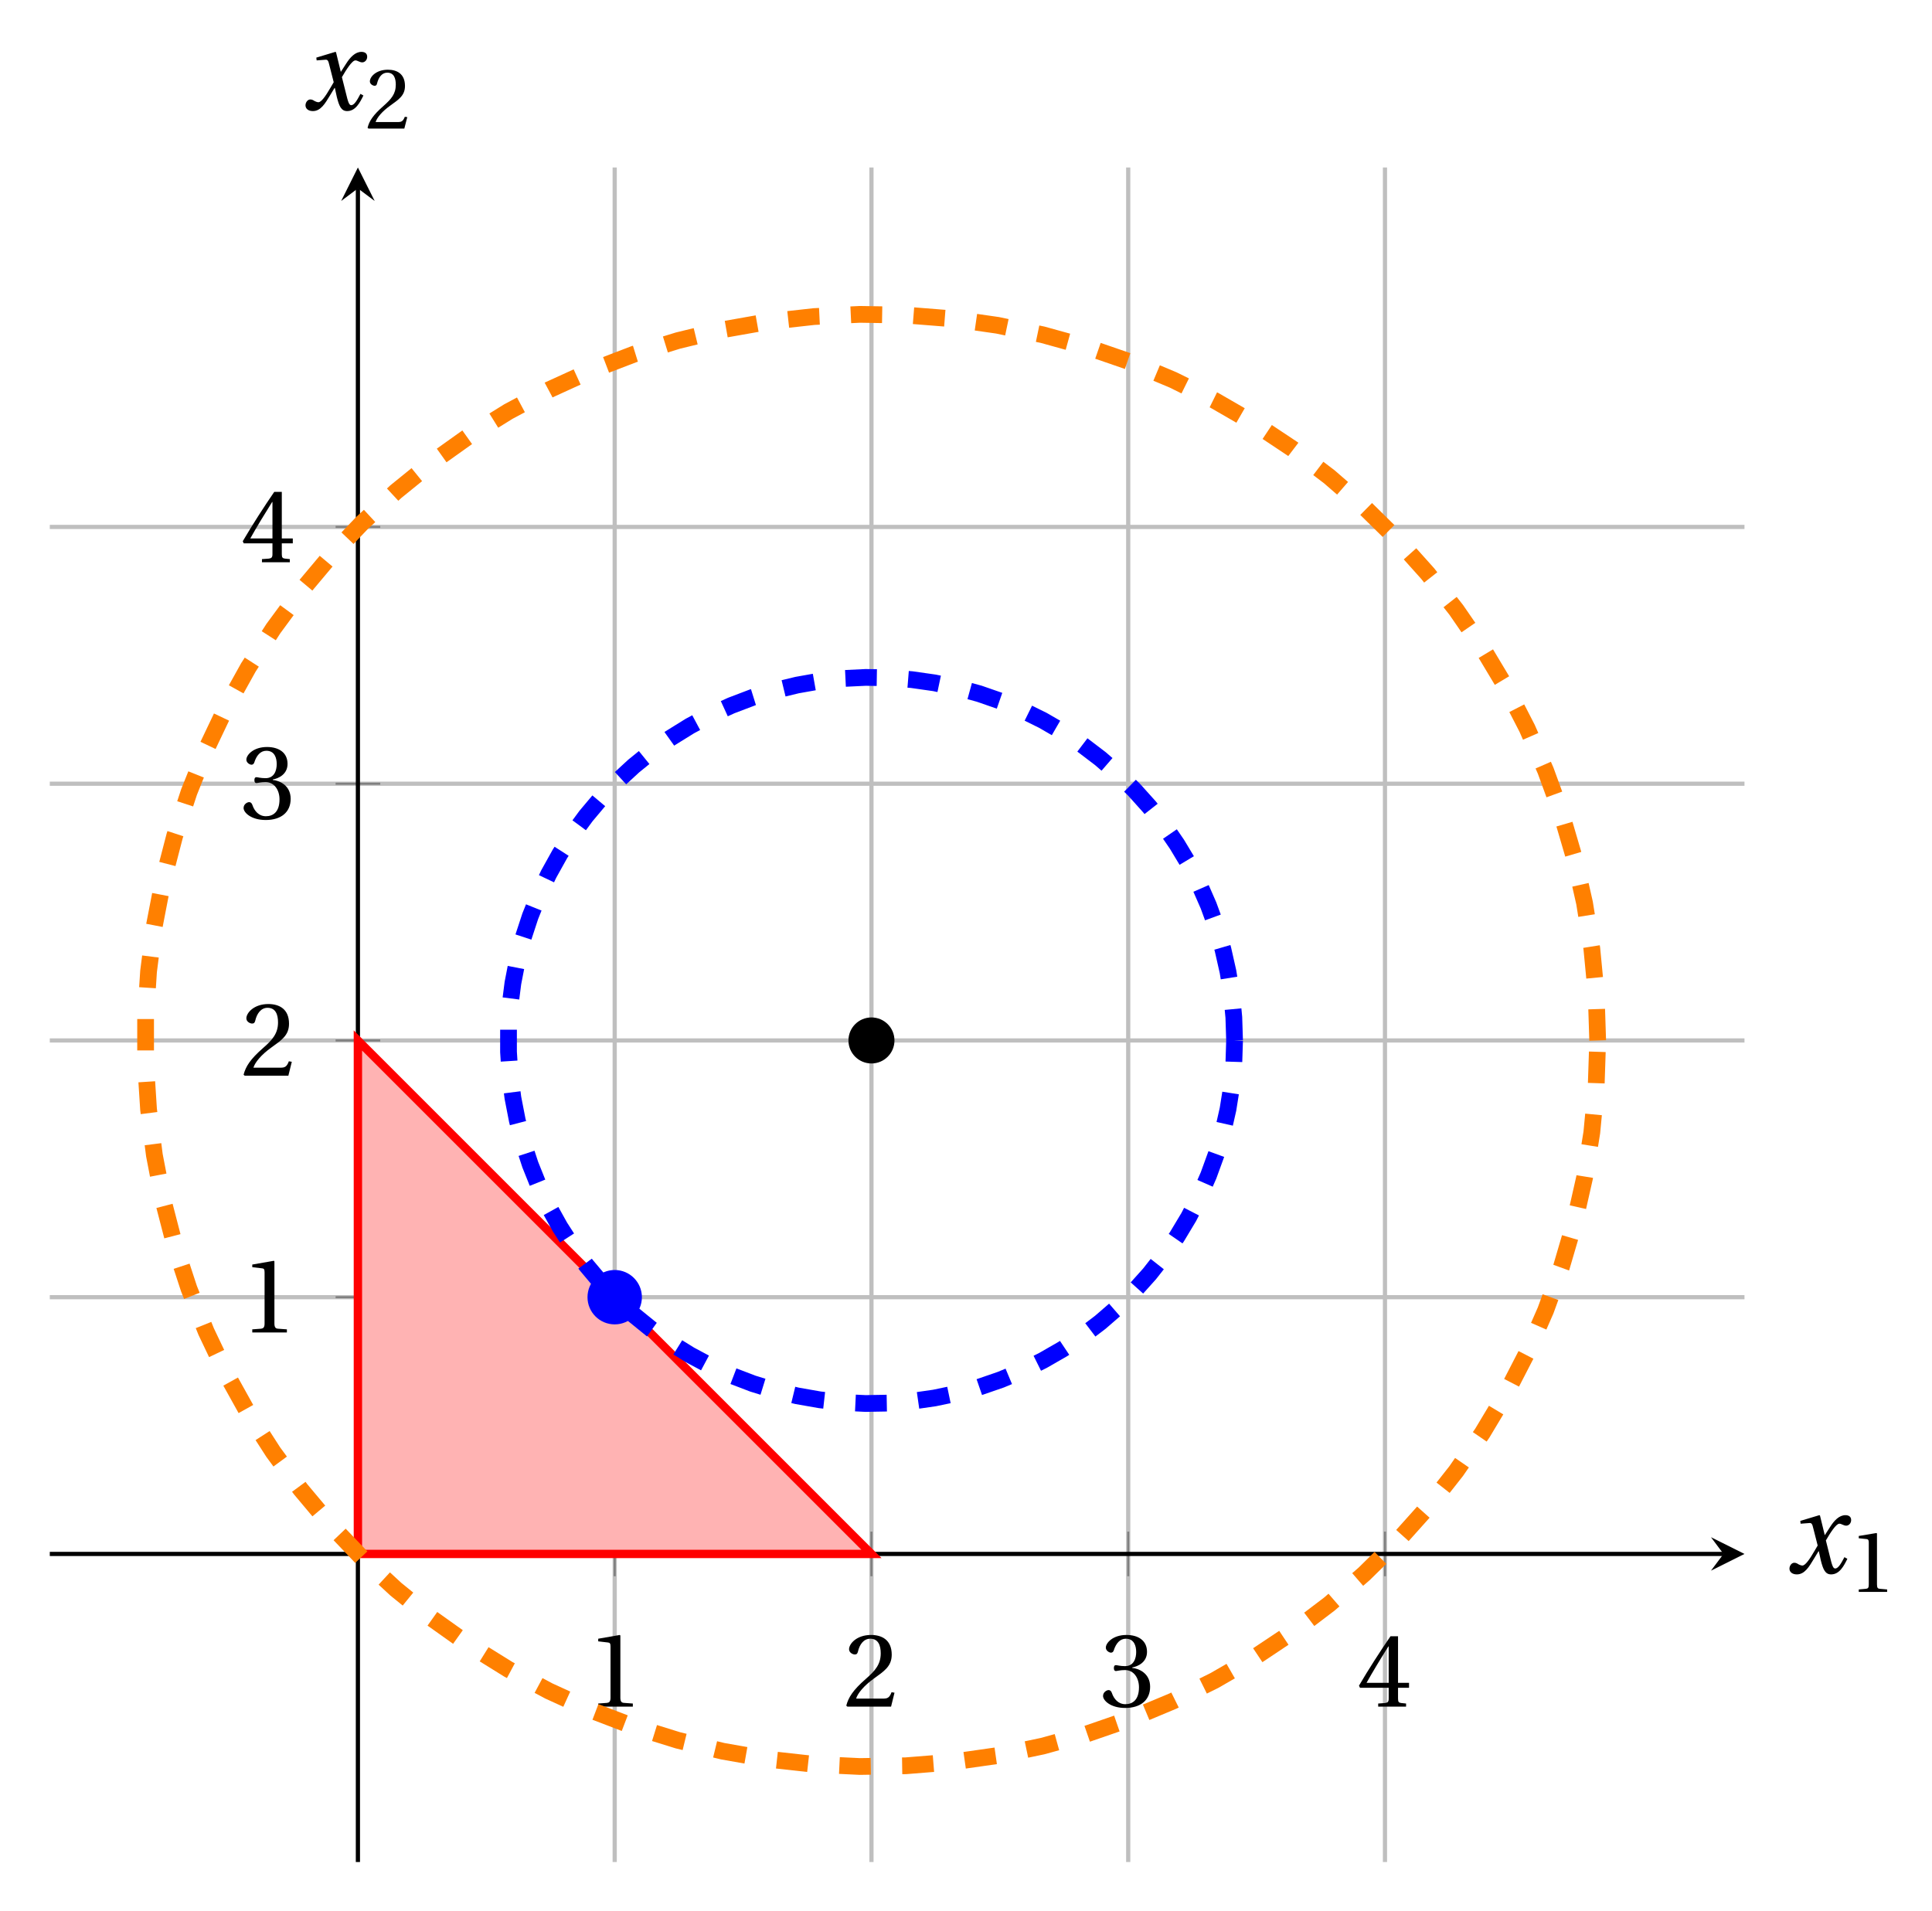
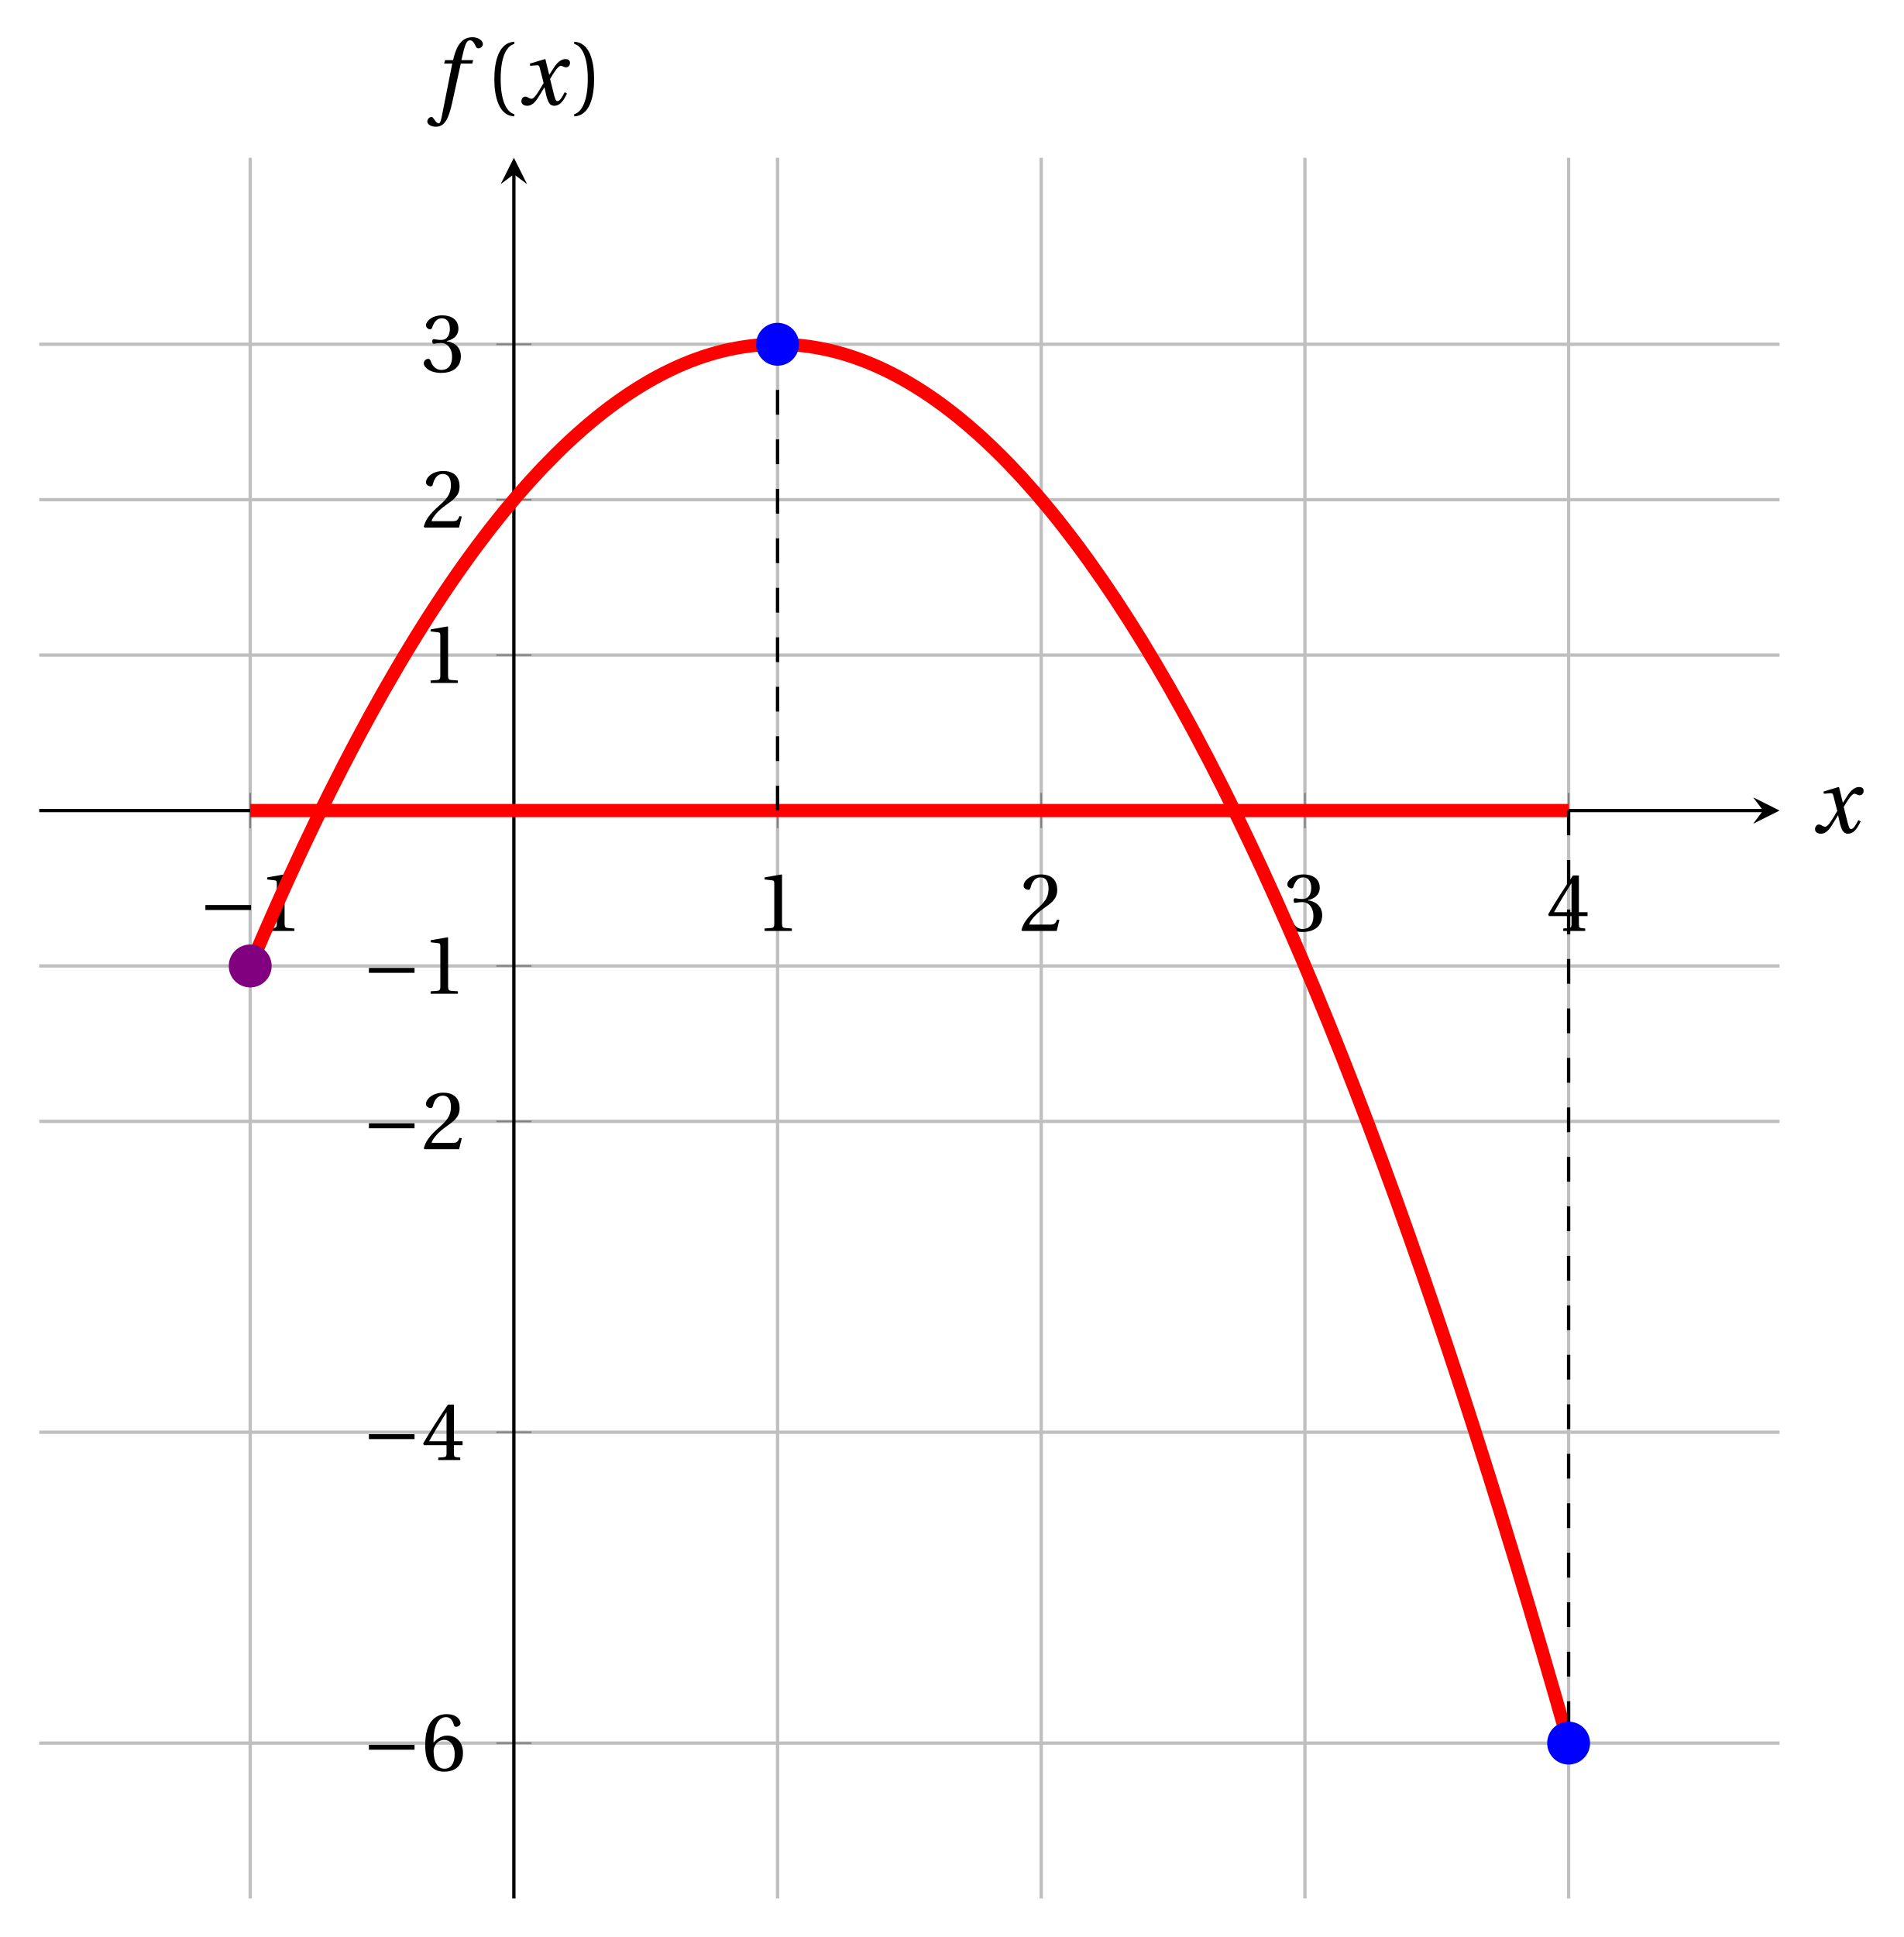
- <svg xmlns="http://www.w3.org/2000/svg" xmlns:xlink="http://www.w3.org/1999/xlink" width="184pt" height="182pt" viewBox="0 0 184 182">
+ <svg xmlns="http://www.w3.org/2000/svg" xmlns:xlink="http://www.w3.org/1999/xlink" width="230pt" height="234pt" viewBox="0 0 230 234">
  <defs>
    <g>
      <g id="glyph-0-0">
+         <path d="M 6.375 -2.531 L 6.375 -3.125 L 0.859 -3.125 L 0.859 -2.531 Z M 6.375 -2.531 " />
+       </g>
+       <g id="glyph-1-0">
        <path d="M 4.391 0 L 4.391 -0.297 L 3.547 -0.359 C 3.328 -0.375 3.203 -0.469 3.203 -0.859 L 3.203 -6.766 L 3.156 -6.828 L 1.094 -6.469 L 1.094 -6.219 L 2.031 -6.109 C 2.203 -6.094 2.266 -6.016 2.266 -5.719 L 2.266 -0.859 C 2.266 -0.656 2.234 -0.547 2.172 -0.469 C 2.125 -0.406 2.047 -0.375 1.938 -0.359 L 1.094 -0.297 L 1.094 0 Z M 4.391 0 " />
      </g>
-       <g id="glyph-0-1">
+       <g id="glyph-1-1">
        <path d="M 4.859 -1.328 L 4.578 -1.375 C 4.375 -0.828 4.172 -0.766 3.766 -0.766 L 1.203 -0.766 C 1.359 -1.281 1.953 -2 2.891 -2.672 C 3.859 -3.375 4.594 -3.828 4.594 -4.953 C 4.594 -6.344 3.672 -6.828 2.625 -6.828 C 1.25 -6.828 0.531 -5.984 0.531 -5.469 C 0.531 -5.125 0.906 -4.969 1.078 -4.969 C 1.266 -4.969 1.328 -5.062 1.375 -5.234 C 1.531 -5.922 1.922 -6.469 2.547 -6.469 C 3.328 -6.469 3.547 -5.812 3.547 -5.078 C 3.547 -4.016 3 -3.406 2.125 -2.641 C 0.891 -1.562 0.469 -0.875 0.266 -0.094 L 0.375 0 L 4.531 0 Z M 4.859 -1.328 " />
      </g>
-       <g id="glyph-0-2">
+       <g id="glyph-1-2">
        <path d="M 1.297 -3.672 C 1.297 -3.5 1.359 -3.391 1.484 -3.391 C 1.609 -3.391 1.875 -3.484 2.359 -3.484 C 3.203 -3.484 3.688 -2.719 3.688 -1.844 C 3.688 -0.656 3.094 -0.234 2.391 -0.234 C 1.719 -0.234 1.297 -0.734 1.109 -1.297 C 1.047 -1.484 0.938 -1.578 0.797 -1.578 C 0.625 -1.578 0.266 -1.391 0.266 -1.016 C 0.266 -0.594 0.969 0.125 2.375 0.125 C 3.828 0.125 4.75 -0.609 4.75 -1.891 C 4.75 -3.234 3.594 -3.641 3.047 -3.688 L 3.047 -3.734 C 3.578 -3.828 4.453 -4.219 4.453 -5.219 C 4.453 -6.328 3.578 -6.828 2.5 -6.828 C 1.188 -6.828 0.531 -6.062 0.531 -5.625 C 0.531 -5.312 0.875 -5.141 1.016 -5.141 C 1.156 -5.141 1.234 -5.219 1.281 -5.344 C 1.5 -6.031 1.875 -6.469 2.438 -6.469 C 3.234 -6.469 3.422 -5.766 3.422 -5.203 C 3.422 -4.609 3.203 -3.859 2.359 -3.859 C 1.875 -3.859 1.609 -3.953 1.484 -3.953 C 1.359 -3.953 1.297 -3.859 1.297 -3.672 Z M 1.297 -3.672 " />
      </g>
-       <g id="glyph-0-3">
+       <g id="glyph-1-3">
        <path d="M 3.016 -1.797 L 3.016 -0.766 C 3.016 -0.438 2.906 -0.375 2.656 -0.344 L 2.016 -0.297 L 2.016 0 L 4.672 0 L 4.672 -0.297 L 4.219 -0.344 C 3.984 -0.375 3.906 -0.438 3.906 -0.766 L 3.906 -1.797 L 4.953 -1.797 L 4.953 -2.266 L 3.906 -2.266 L 3.906 -6.703 L 3.188 -6.703 C 2.234 -5.312 1.109 -3.578 0.188 -2 L 0.281 -1.797 Z M 0.906 -2.266 C 1.516 -3.359 2.219 -4.516 2.984 -5.734 L 3.016 -5.734 L 3.016 -2.266 Z M 0.906 -2.266 " />
      </g>
-       <g id="glyph-1-0">
+       <g id="glyph-1-4">
+         <path d="M 2.734 0.125 C 4.219 0.125 5 -0.781 5 -2.141 C 5 -3.5 4.141 -4.25 3.094 -4.234 C 2.328 -4.25 1.719 -3.703 1.453 -3.375 L 1.438 -3.375 C 1.438 -5.578 2.078 -6.469 2.984 -6.469 C 3.438 -6.469 3.766 -6.078 3.906 -5.5 C 3.938 -5.391 4.016 -5.297 4.172 -5.297 C 4.391 -5.297 4.703 -5.469 4.703 -5.75 C 4.703 -6.156 4.219 -6.828 3.016 -6.828 C 2.219 -6.828 1.656 -6.516 1.234 -6.031 C 0.781 -5.516 0.438 -4.547 0.438 -3.094 C 0.438 -0.938 1.219 0.125 2.734 0.125 Z M 2.75 -3.719 C 3.375 -3.719 4 -3.156 4 -2 C 4 -0.938 3.594 -0.234 2.75 -0.234 C 1.875 -0.234 1.453 -1.156 1.453 -2.375 C 1.453 -2.984 1.906 -3.719 2.75 -3.719 Z M 2.75 -3.719 " />
+       </g>
+       <g id="glyph-2-0">
        <path d="M 5.578 -1.516 C 5.312 -1.016 5.016 -0.438 4.703 -0.438 C 4.5 -0.438 4.406 -0.688 4.172 -1.672 L 3.812 -3.109 C 4.219 -3.812 4.781 -4.703 5.094 -4.703 C 5.188 -4.703 5.281 -4.672 5.406 -4.609 C 5.516 -4.562 5.625 -4.516 5.75 -4.516 C 6 -4.516 6.219 -4.75 6.219 -5.047 C 6.219 -5.391 5.969 -5.516 5.672 -5.516 C 5.078 -5.516 4.594 -5 4.203 -4.375 L 3.719 -3.625 L 3.703 -3.625 L 3.25 -5.484 L 3.188 -5.516 L 1.375 -4.969 L 1.406 -4.703 L 2.234 -4.766 C 2.438 -4.781 2.516 -4.719 2.625 -4.219 L 3.031 -2.625 L 2.719 -2.094 C 2.25 -1.281 1.844 -0.719 1.578 -0.719 C 1.469 -0.719 1.359 -0.766 1.25 -0.812 C 1.141 -0.875 1 -0.984 0.812 -0.984 C 0.531 -0.984 0.344 -0.688 0.344 -0.422 C 0.344 -0.109 0.609 0.125 1.047 0.125 C 1.797 0.125 2.219 -0.609 2.672 -1.359 L 3.109 -2.078 L 3.141 -2.078 L 3.328 -1.219 C 3.547 -0.344 3.75 0.125 4.312 0.125 C 5.109 0.125 5.531 -0.688 5.859 -1.359 Z M 5.578 -1.516 " />
      </g>
-       <g id="glyph-2-0">
-         <path d="M 3.609 0 L 3.609 -0.234 L 2.906 -0.297 C 2.734 -0.312 2.641 -0.375 2.641 -0.703 L 2.641 -5.562 L 2.594 -5.609 L 0.906 -5.328 L 0.906 -5.109 L 1.672 -5.031 C 1.812 -5 1.859 -4.938 1.859 -4.703 L 1.859 -0.703 C 1.859 -0.547 1.844 -0.453 1.797 -0.391 C 1.75 -0.328 1.688 -0.312 1.594 -0.297 L 0.906 -0.234 L 0.906 0 Z M 3.609 0 " />
+       <g id="glyph-2-1">
+         <path d="M 4.75 -5.391 L 3.328 -5.391 L 3.625 -6.641 C 3.844 -7.469 4.047 -7.781 4.359 -7.781 C 4.656 -7.781 4.844 -7.531 5.094 -7 C 5.141 -6.891 5.219 -6.812 5.391 -6.812 C 5.609 -6.812 5.922 -7.031 5.922 -7.297 C 5.922 -7.781 5.328 -8.156 4.672 -8.156 C 3.953 -8.156 3.5 -7.859 3.141 -7.406 C 2.797 -6.969 2.578 -6.375 2.422 -5.797 L 2.312 -5.391 L 1.359 -5.391 L 1.234 -4.969 L 2.219 -4.969 L 0.938 1.5 C 0.797 2.188 0.688 2.25 0.578 2.25 C 0.469 2.25 0.297 2.172 0 1.719 C -0.078 1.609 -0.156 1.469 -0.297 1.469 C -0.531 1.469 -0.797 1.75 -0.797 2.031 C -0.781 2.391 -0.312 2.656 0.203 2.656 C 1.312 2.656 1.766 1.766 2.234 -0.344 L 3.25 -4.969 L 4.641 -4.969 Z M 4.75 -5.391 " />
      </g>
-       <g id="glyph-2-1">
-         <path d="M 4 -1.094 L 3.766 -1.125 C 3.594 -0.688 3.438 -0.625 3.109 -0.625 L 0.984 -0.625 C 1.125 -1.062 1.609 -1.641 2.375 -2.188 C 3.172 -2.766 3.781 -3.141 3.781 -4.062 C 3.781 -5.219 3.016 -5.609 2.156 -5.609 C 1.016 -5.609 0.438 -4.922 0.438 -4.5 C 0.438 -4.219 0.75 -4.078 0.891 -4.078 C 1.047 -4.078 1.094 -4.172 1.125 -4.312 C 1.266 -4.875 1.578 -5.328 2.094 -5.328 C 2.734 -5.328 2.906 -4.781 2.906 -4.188 C 2.906 -3.297 2.469 -2.812 1.75 -2.172 C 0.734 -1.281 0.375 -0.719 0.219 -0.078 L 0.312 0 L 3.719 0 Z M 4 -1.094 " />
+       <g id="glyph-3-0">
+         <path d="M 1.922 -3.109 C 1.922 -6.25 2.875 -7.188 3.578 -7.344 L 3.578 -7.609 C 1.656 -7.531 1.156 -5.141 1.156 -3.109 C 1.156 -1.062 1.656 1.328 3.578 1.406 L 3.578 1.141 C 2.938 1 1.922 0.062 1.922 -3.109 Z M 1.922 -3.109 " />
+       </g>
+       <g id="glyph-3-1">
+         <path d="M 1.922 -3.109 C 1.922 0.062 0.906 1 0.281 1.141 L 0.281 1.406 C 2.203 1.328 2.688 -1.062 2.688 -3.109 C 2.688 -5.141 2.203 -7.531 0.281 -7.609 L 0.281 -7.344 C 0.969 -7.188 1.922 -6.25 1.922 -3.109 Z M 1.922 -3.109 " />
      </g>
    </g>
  </defs>
-   <path fill="none" stroke-width="0.399" stroke-linecap="butt" stroke-linejoin="miter" stroke="rgb(75%, 75%, 75%)" stroke-opacity="1" stroke-miterlimit="10" d="M 53.8 0.001 L 53.8 161.396 M 78.253 0.001 L 78.253 161.396 M 102.706 0.001 L 102.706 161.396 M 127.159 0.001 L 127.159 161.396 " transform="matrix(1, 0, 0, -1, 4.743, 177.349)" />
-   <path fill="none" stroke-width="0.399" stroke-linecap="butt" stroke-linejoin="miter" stroke="rgb(75%, 75%, 75%)" stroke-opacity="1" stroke-miterlimit="10" d="M -0.001 53.798 L 161.398 53.798 M -0.001 78.251 L 161.398 78.251 M -0.001 102.704 L 161.398 102.704 M -0.001 127.162 L 161.398 127.162 " transform="matrix(1, 0, 0, -1, 4.743, 177.349)" />
-   <path fill="none" stroke-width="0.199" stroke-linecap="butt" stroke-linejoin="miter" stroke="rgb(50%, 50%, 50%)" stroke-opacity="1" stroke-miterlimit="10" d="M 53.8 27.22 L 53.8 31.47 M 78.253 27.22 L 78.253 31.47 M 102.706 27.22 L 102.706 31.47 M 127.159 27.22 L 127.159 31.47 " transform="matrix(1, 0, 0, -1, 4.743, 177.349)" />
-   <path fill="none" stroke-width="0.199" stroke-linecap="butt" stroke-linejoin="miter" stroke="rgb(50%, 50%, 50%)" stroke-opacity="1" stroke-miterlimit="10" d="M 27.218 53.798 L 31.472 53.798 M 27.218 78.251 L 31.472 78.251 M 27.218 102.704 L 31.472 102.704 M 27.218 127.162 L 31.472 127.162 " transform="matrix(1, 0, 0, -1, 4.743, 177.349)" />
-   <path fill="none" stroke-width="0.399" stroke-linecap="butt" stroke-linejoin="miter" stroke="rgb(0%, 0%, 0%)" stroke-opacity="1" stroke-miterlimit="10" d="M -0.001 29.345 L 159.402 29.345 " transform="matrix(1, 0, 0, -1, 4.743, 177.349)" />
-   <path fill-rule="nonzero" fill="rgb(0%, 0%, 0%)" fill-opacity="1" d="M 166.141 148.004 L 162.949 146.41 L 164.145 148.004 L 162.949 149.598 " />
-   <path fill="none" stroke-width="0.399" stroke-linecap="butt" stroke-linejoin="miter" stroke="rgb(0%, 0%, 0%)" stroke-opacity="1" stroke-miterlimit="10" d="M 29.343 0.001 L 29.343 159.404 " transform="matrix(1, 0, 0, -1, 4.743, 177.349)" />
-   <path fill-rule="nonzero" fill="rgb(0%, 0%, 0%)" fill-opacity="1" d="M 34.086 15.953 L 32.492 19.141 L 34.086 17.945 L 35.684 19.141 " />
+   <path fill="none" stroke-width="0.399" stroke-linecap="butt" stroke-linejoin="miter" stroke="rgb(75%, 75%, 75%)" stroke-opacity="1" stroke-miterlimit="10" d="M 25.491 0.001 L 25.491 210.29 M 89.214 0.001 L 89.214 210.29 M 121.073 0.001 L 121.073 210.29 M 152.937 0.001 L 152.937 210.29 M 184.8 0.001 L 184.8 210.29 " transform="matrix(1, 0, 0, -1, 4.743, 229.349)" />
+   <path fill="none" stroke-width="0.399" stroke-linecap="butt" stroke-linejoin="miter" stroke="rgb(75%, 75%, 75%)" stroke-opacity="1" stroke-miterlimit="10" d="M -0.001 18.775 L 210.288 18.775 M -0.001 56.329 L 210.288 56.329 M -0.001 93.88 L 210.288 93.88 M -0.001 112.658 L 210.288 112.658 M -0.001 150.208 L 210.288 150.208 M -0.001 168.982 L 210.288 168.982 M -0.001 187.759 L 210.288 187.759 " transform="matrix(1, 0, 0, -1, 4.743, 229.349)" />
+   <path fill="none" stroke-width="0.199" stroke-linecap="butt" stroke-linejoin="miter" stroke="rgb(50%, 50%, 50%)" stroke-opacity="1" stroke-miterlimit="10" d="M 25.491 129.306 L 25.491 133.556 M 89.214 129.306 L 89.214 133.556 M 121.073 129.306 L 121.073 133.556 M 152.937 129.306 L 152.937 133.556 M 184.8 129.306 L 184.8 133.556 " transform="matrix(1, 0, 0, -1, 4.743, 229.349)" />
+   <path fill="none" stroke-width="0.199" stroke-linecap="butt" stroke-linejoin="miter" stroke="rgb(50%, 50%, 50%)" stroke-opacity="1" stroke-miterlimit="10" d="M 55.226 18.775 L 59.476 18.775 M 55.226 56.329 L 59.476 56.329 M 55.226 93.88 L 59.476 93.88 M 55.226 112.658 L 59.476 112.658 M 55.226 150.208 L 59.476 150.208 M 55.226 168.982 L 59.476 168.982 M 55.226 187.759 L 59.476 187.759 " transform="matrix(1, 0, 0, -1, 4.743, 229.349)" />
+   <path fill="none" stroke-width="0.399" stroke-linecap="butt" stroke-linejoin="miter" stroke="rgb(0%, 0%, 0%)" stroke-opacity="1" stroke-miterlimit="10" d="M -0.001 131.431 L 208.296 131.431 " transform="matrix(1, 0, 0, -1, 4.743, 229.349)" />
+   <path fill-rule="nonzero" fill="rgb(0%, 0%, 0%)" fill-opacity="1" d="M 215.031 97.918 L 211.844 96.324 L 213.039 97.918 L 211.844 99.512 " />
+   <path fill="none" stroke-width="0.399" stroke-linecap="butt" stroke-linejoin="miter" stroke="rgb(0%, 0%, 0%)" stroke-opacity="1" stroke-miterlimit="10" d="M 57.351 0.001 L 57.351 208.298 " transform="matrix(1, 0, 0, -1, 4.743, 229.349)" />
+   <path fill-rule="nonzero" fill="rgb(0%, 0%, 0%)" fill-opacity="1" d="M 62.094 19.059 L 60.5 22.246 L 62.094 21.051 L 63.688 22.246 " />
  <g fill="rgb(0%, 0%, 0%)" fill-opacity="1">
-     <use xlink:href="#glyph-0-0" x="55.879" y="162.549" />
+     <use xlink:href="#glyph-0-0" x="23.959" y="112.463" />
  </g>
  <g fill="rgb(0%, 0%, 0%)" fill-opacity="1">
-     <use xlink:href="#glyph-0-1" x="80.332" y="162.549" />
+     <use xlink:href="#glyph-1-0" x="31.185" y="112.463" />
  </g>
  <g fill="rgb(0%, 0%, 0%)" fill-opacity="1">
-     <use xlink:href="#glyph-0-2" x="104.786" y="162.549" />
+     <use xlink:href="#glyph-1-0" x="91.293" y="112.463" />
  </g>
  <g fill="rgb(0%, 0%, 0%)" fill-opacity="1">
-     <use xlink:href="#glyph-0-3" x="129.24" y="162.549" />
+     <use xlink:href="#glyph-1-1" x="123.154" y="112.463" />
  </g>
  <g fill="rgb(0%, 0%, 0%)" fill-opacity="1">
-     <use xlink:href="#glyph-0-0" x="22.932" y="126.911" />
+     <use xlink:href="#glyph-1-2" x="155.016" y="112.463" />
  </g>
  <g fill="rgb(0%, 0%, 0%)" fill-opacity="1">
-     <use xlink:href="#glyph-0-1" x="22.932" y="102.457" />
+     <use xlink:href="#glyph-1-3" x="186.877" y="112.463" />
  </g>
  <g fill="rgb(0%, 0%, 0%)" fill-opacity="1">
-     <use xlink:href="#glyph-0-2" x="22.932" y="77.976" />
+     <use xlink:href="#glyph-0-0" x="43.716" y="213.906" />
  </g>
  <g fill="rgb(0%, 0%, 0%)" fill-opacity="1">
-     <use xlink:href="#glyph-0-3" x="22.932" y="53.55" />
-   </g>
-   <path fill-rule="nonzero" fill="rgb(100%, 70%, 70%)" fill-opacity="1" stroke-width="0.797" stroke-linecap="butt" stroke-linejoin="miter" stroke="rgb(100%, 0%, 0%)" stroke-opacity="1" stroke-miterlimit="10" d="M 29.343 29.345 L 78.253 29.345 L 29.343 78.251 L 29.343 29.345 " transform="matrix(1, 0, 0, -1, 4.743, 177.349)" />
-   <path fill="none" stroke-width="1.594" stroke-linecap="butt" stroke-linejoin="miter" stroke="rgb(0%, 0%, 100%)" stroke-opacity="1" stroke-dasharray="2.989 2.989" stroke-miterlimit="10" d="M 112.835 78.251 L 112.765 80.447 L 112.558 82.63 L 112.21 84.794 L 111.726 86.935 L 111.109 89.044 L 110.355 91.103 L 109.476 93.115 L 108.472 95.068 L 107.343 96.947 L 106.101 98.755 L 104.745 100.482 L 103.28 102.115 L 101.718 103.654 L 100.058 105.091 L 98.312 106.419 L 96.484 107.638 L 94.585 108.736 L 92.616 109.708 L 90.593 110.556 L 88.523 111.275 L 86.405 111.857 L 84.257 112.31 L 82.085 112.619 L 79.898 112.794 L 77.706 112.829 L 75.515 112.724 L 73.331 112.482 L 71.171 112.099 L 69.038 111.583 L 66.945 110.931 L 64.894 110.15 L 62.898 109.236 L 60.964 108.201 L 59.097 107.044 L 57.312 105.771 L 55.609 104.388 L 53.995 102.9 L 52.48 101.31 L 51.069 99.63 L 49.769 97.865 L 48.581 96.017 L 47.515 94.099 L 46.573 92.119 L 45.757 90.083 L 45.073 87.997 L 44.523 85.872 L 44.105 83.716 L 43.827 81.54 L 43.687 79.353 L 43.687 77.158 L 43.827 74.97 L 44.105 72.79 L 44.523 70.638 L 45.073 68.513 L 45.757 66.427 L 46.573 64.392 L 47.515 62.408 L 48.581 60.49 L 49.769 58.646 L 51.069 56.876 L 52.48 55.197 L 53.995 53.611 L 55.605 52.119 L 57.308 50.736 L 59.097 49.462 L 60.96 48.306 L 62.894 47.271 L 64.89 46.357 L 66.941 45.572 L 69.034 44.923 L 71.167 44.404 L 73.327 44.025 L 75.511 43.779 L 77.702 43.673 L 79.894 43.712 L 82.081 43.884 L 84.253 44.197 L 86.402 44.646 L 88.519 45.232 L 90.589 45.947 L 92.616 46.794 L 94.581 47.771 L 96.484 48.865 L 98.308 50.083 L 100.054 51.411 L 101.714 52.849 L 103.277 54.388 L 104.741 56.021 L 106.097 57.747 L 107.343 59.552 L 108.472 61.435 L 109.476 63.388 L 110.355 65.396 L 111.105 67.458 L 111.726 69.564 L 112.21 71.704 L 112.554 73.872 L 112.765 76.056 L 112.835 78.247 " transform="matrix(1, 0, 0, -1, 4.743, 177.349)" />
-   <path fill="none" stroke-width="1.594" stroke-linecap="butt" stroke-linejoin="miter" stroke="rgb(100%, 50%, 0%)" stroke-opacity="1" stroke-dasharray="2.989 2.989" stroke-miterlimit="10" d="M 147.417 78.251 L 147.277 82.638 L 146.859 87.005 L 146.167 91.341 L 145.198 95.622 L 143.964 99.833 L 142.46 103.954 L 140.698 107.978 L 138.691 111.88 L 136.437 115.642 L 133.948 119.259 L 131.234 122.712 L 128.308 125.978 L 125.179 129.056 L 121.866 131.931 L 118.37 134.591 L 114.718 137.021 L 110.917 139.216 L 106.984 141.161 L 102.937 142.861 L 98.788 144.294 L 94.558 145.466 L 90.265 146.365 L 85.917 146.99 L 81.542 147.337 L 77.155 147.408 L 72.773 147.197 L 68.413 146.712 L 64.089 145.947 L 59.827 144.911 L 55.632 143.615 L 51.534 142.044 L 47.542 140.22 L 43.675 138.15 L 39.944 135.837 L 36.37 133.29 L 32.96 130.525 L 29.741 127.544 L 26.71 124.369 L 23.89 121.009 L 21.288 117.474 L 18.913 113.783 L 16.78 109.947 L 14.894 105.986 L 13.261 101.912 L 11.894 97.74 L 10.792 93.494 L 9.96 89.185 L 9.405 84.829 L 9.124 80.451 L 9.124 76.064 L 9.405 71.685 L 9.96 67.329 L 10.788 63.021 L 11.89 58.771 L 13.257 54.603 L 14.89 50.529 L 16.777 46.564 L 18.909 42.728 L 21.284 39.036 L 23.886 35.505 L 26.706 32.142 L 29.734 28.966 L 32.956 25.986 L 36.362 23.22 L 39.941 20.673 L 43.667 18.357 L 47.538 16.287 L 51.53 14.462 L 55.628 12.896 L 59.819 11.595 L 64.085 10.556 L 68.405 9.794 L 72.765 9.31 L 77.148 9.099 L 81.538 9.169 L 85.909 9.517 L 90.257 10.138 L 94.55 11.04 L 98.78 12.208 L 102.929 13.642 L 106.976 15.337 L 110.909 17.287 L 114.71 19.478 L 118.362 21.912 L 121.859 24.568 L 125.175 27.443 L 128.304 30.521 L 131.23 33.79 L 133.945 37.24 L 136.433 40.857 L 138.687 44.619 L 140.698 48.521 L 142.46 52.54 L 143.96 56.665 L 145.195 60.876 L 146.163 65.158 L 146.859 69.49 L 147.273 73.861 L 147.417 78.247 " transform="matrix(1, 0, 0, -1, 4.743, 177.349)" />
-   <path fill-rule="nonzero" fill="rgb(0%, 0%, 0%)" fill-opacity="1" stroke-width="0.399" stroke-linecap="butt" stroke-linejoin="miter" stroke="rgb(0%, 0%, 0%)" stroke-opacity="1" stroke-miterlimit="10" d="M 80.245 78.251 C 80.245 79.353 79.355 80.244 78.253 80.244 C 77.152 80.244 76.261 79.353 76.261 78.251 C 76.261 77.154 77.152 76.259 78.253 76.259 C 79.355 76.259 80.245 77.154 80.245 78.251 Z M 80.245 78.251 " transform="matrix(1, 0, 0, -1, 4.743, 177.349)" />
-   <path fill-rule="nonzero" fill="rgb(0%, 0%, 100%)" fill-opacity="1" stroke-width="0.399" stroke-linecap="butt" stroke-linejoin="miter" stroke="rgb(0%, 0%, 100%)" stroke-opacity="1" stroke-miterlimit="10" d="M 56.191 53.798 C 56.191 55.119 55.12 56.189 53.8 56.189 C 52.48 56.189 51.409 55.119 51.409 53.798 C 51.409 52.478 52.48 51.408 53.8 51.408 C 55.12 51.408 56.191 52.478 56.191 53.798 Z M 56.191 53.798 " transform="matrix(1, 0, 0, -1, 4.743, 177.349)" />
-   <g fill="rgb(0%, 0%, 0%)" fill-opacity="1">
-     <use xlink:href="#glyph-1-0" x="170.081" y="149.828" />
+     <use xlink:href="#glyph-1-4" x="50.942" y="213.906" />
  </g>
  <g fill="rgb(0%, 0%, 0%)" fill-opacity="1">
-     <use xlink:href="#glyph-2-0" x="176.119" y="151.621" />
+     <use xlink:href="#glyph-0-0" x="43.716" y="176.382" />
  </g>
  <g fill="rgb(0%, 0%, 0%)" fill-opacity="1">
-     <use xlink:href="#glyph-1-0" x="28.751" y="10.456" />
+     <use xlink:href="#glyph-1-3" x="50.942" y="176.382" />
  </g>
  <g fill="rgb(0%, 0%, 0%)" fill-opacity="1">
-     <use xlink:href="#glyph-2-1" x="34.788" y="12.249" />
+     <use xlink:href="#glyph-0-0" x="43.716" y="138.83" />
+   </g>
+   <g fill="rgb(0%, 0%, 0%)" fill-opacity="1">
+     <use xlink:href="#glyph-1-1" x="50.942" y="138.83" />
+   </g>
+   <g fill="rgb(0%, 0%, 0%)" fill-opacity="1">
+     <use xlink:href="#glyph-0-0" x="43.716" y="120.054" />
+   </g>
+   <g fill="rgb(0%, 0%, 0%)" fill-opacity="1">
+     <use xlink:href="#glyph-1-0" x="50.942" y="120.054" />
+   </g>
+   <g fill="rgb(0%, 0%, 0%)" fill-opacity="1">
+     <use xlink:href="#glyph-1-0" x="50.938" y="82.503" />
+   </g>
+   <g fill="rgb(0%, 0%, 0%)" fill-opacity="1">
+     <use xlink:href="#glyph-1-1" x="50.938" y="63.727" />
+   </g>
+   <g fill="rgb(0%, 0%, 0%)" fill-opacity="1">
+     <use xlink:href="#glyph-1-2" x="50.938" y="44.924" />
+   </g>
+   <path fill="none" stroke-width="1.594" stroke-linecap="butt" stroke-linejoin="miter" stroke="rgb(100%, 0%, 0%)" stroke-opacity="1" stroke-miterlimit="10" d="M 25.491 131.431 L 184.8 131.431 " transform="matrix(1, 0, 0, -1, 4.743, 229.349)" />
+   <path fill="none" stroke-width="1.594" stroke-linecap="butt" stroke-linejoin="miter" stroke="rgb(100%, 0%, 0%)" stroke-opacity="1" stroke-miterlimit="10" d="M 25.491 112.658 C 25.491 112.658 26.652 115.376 27.097 116.4 C 27.546 117.427 28.261 119.052 28.706 120.052 C 29.155 121.048 29.87 122.63 30.316 123.603 C 30.765 124.576 31.48 126.115 31.925 127.06 C 32.374 128.009 33.089 129.505 33.534 130.423 C 33.984 131.345 34.698 132.798 35.144 133.689 C 35.589 134.583 36.308 135.994 36.753 136.861 C 37.198 137.728 37.917 139.095 38.362 139.935 C 38.808 140.775 39.527 142.099 39.972 142.915 C 40.417 143.728 41.136 145.009 41.581 145.798 C 42.027 146.583 42.745 147.826 43.191 148.583 C 43.636 149.345 44.351 150.544 44.8 151.275 C 45.245 152.009 45.96 153.165 46.409 153.872 C 46.855 154.579 47.569 155.693 48.019 156.372 C 48.464 157.052 49.179 158.122 49.628 158.775 C 50.073 159.431 50.788 160.458 51.237 161.083 C 51.683 161.712 52.398 162.697 52.847 163.298 C 53.292 163.896 54.007 164.841 54.452 165.415 C 54.902 165.99 55.616 166.888 56.062 167.435 C 56.511 167.982 57.226 168.841 57.671 169.361 C 58.12 169.88 58.835 170.697 59.28 171.189 C 59.73 171.685 60.444 172.454 60.89 172.923 C 61.339 173.392 62.054 174.119 62.499 174.56 C 62.944 175.001 63.663 175.689 64.109 176.103 C 64.554 176.517 65.273 177.161 65.718 177.548 C 66.163 177.939 66.882 178.54 67.327 178.9 C 67.773 179.263 68.491 179.822 68.937 180.154 C 69.382 180.49 70.101 181.005 70.546 181.314 C 70.991 181.622 71.71 182.095 72.155 182.376 C 72.601 182.658 73.316 183.091 73.765 183.345 C 74.21 183.599 74.925 183.99 75.374 184.216 C 75.82 184.447 76.534 184.79 76.984 184.994 C 77.429 185.197 78.144 185.497 78.593 185.673 C 79.038 185.849 79.753 186.107 80.202 186.259 C 80.648 186.408 81.362 186.622 81.808 186.747 C 82.257 186.869 82.972 187.044 83.417 187.138 C 83.866 187.236 84.581 187.365 85.027 187.435 C 85.476 187.505 86.191 187.595 86.636 187.638 C 87.085 187.681 87.8 187.728 88.245 187.744 C 88.695 187.759 89.409 187.763 89.855 187.751 C 90.304 187.74 91.019 187.704 91.464 187.665 C 91.909 187.63 92.628 187.548 93.073 187.486 C 93.519 187.419 94.237 187.298 94.683 187.204 C 95.128 187.115 95.847 186.951 96.292 186.833 C 96.737 186.716 97.456 186.505 97.902 186.365 C 98.347 186.22 99.066 185.97 99.511 185.798 C 99.956 185.63 100.671 185.333 101.12 185.138 C 101.566 184.943 102.28 184.603 102.73 184.38 C 103.175 184.158 103.89 183.779 104.339 183.529 C 104.784 183.279 105.499 182.857 105.948 182.579 C 106.394 182.306 107.109 181.841 107.558 181.536 C 108.003 181.232 108.718 180.728 109.167 180.396 C 109.612 180.068 110.327 179.517 110.773 179.161 C 111.222 178.806 111.937 178.212 112.382 177.829 C 112.831 177.447 113.546 176.814 113.991 176.404 C 114.441 175.994 115.155 175.318 115.601 174.88 C 116.05 174.443 116.765 173.724 117.21 173.263 C 117.659 172.798 118.374 172.036 118.82 171.548 C 119.265 171.06 119.984 170.251 120.429 169.736 C 120.874 169.22 121.593 168.372 122.038 167.829 C 122.484 167.29 123.202 166.4 123.648 165.829 C 124.093 165.259 124.812 164.326 125.257 163.732 C 125.702 163.138 126.421 162.161 126.866 161.536 C 127.312 160.915 128.03 159.896 128.476 159.247 C 128.921 158.599 129.636 157.54 130.085 156.865 C 130.53 156.189 131.245 155.083 131.695 154.384 C 132.14 153.681 132.855 152.536 133.304 151.806 C 133.749 151.079 134.464 149.888 134.913 149.134 C 135.359 148.38 136.073 147.15 136.523 146.369 C 136.968 145.587 137.683 144.31 138.128 143.501 C 138.577 142.697 139.292 141.376 139.737 140.544 C 140.187 139.708 140.902 138.349 141.347 137.49 C 141.796 136.626 142.511 135.224 142.956 134.337 C 143.405 133.451 144.12 132.005 144.566 131.091 C 145.015 130.177 145.73 128.689 146.175 127.747 C 146.62 126.806 147.339 125.275 147.784 124.31 C 148.23 123.341 148.948 121.767 149.394 120.775 C 149.839 119.779 150.558 118.165 151.003 117.146 C 151.448 116.122 152.167 114.466 152.612 113.419 C 153.058 112.372 153.777 110.669 154.222 109.599 C 154.667 108.525 155.386 106.779 155.831 105.681 C 156.277 104.579 156.991 102.794 157.441 101.665 C 157.886 100.54 158.601 98.712 159.05 97.556 C 159.495 96.404 160.21 94.533 160.659 93.353 C 161.105 92.173 161.82 90.259 162.269 89.052 C 162.714 87.845 163.429 85.888 163.878 84.658 C 164.323 83.423 165.038 81.423 165.484 80.165 C 165.933 78.904 166.648 76.861 167.093 75.576 C 167.542 74.29 168.257 72.204 168.702 70.892 C 169.152 69.579 169.866 67.451 170.312 66.115 C 170.761 64.775 171.476 62.603 171.921 61.236 C 172.37 59.872 173.085 57.658 173.53 56.267 C 173.98 54.872 174.695 52.619 175.14 51.201 C 175.585 49.779 176.304 47.482 176.749 46.036 C 177.195 44.591 177.913 42.251 178.359 40.779 C 178.804 39.306 179.523 36.923 179.968 35.423 C 180.413 33.927 181.132 31.501 181.577 29.974 C 182.023 28.451 182.741 25.982 183.187 24.431 C 183.632 22.876 184.796 18.787 184.796 18.787 " transform="matrix(1, 0, 0, -1, 4.743, 229.349)" />
+   <path fill="none" stroke-width="0.399" stroke-linecap="butt" stroke-linejoin="miter" stroke="rgb(0%, 0%, 0%)" stroke-opacity="1" stroke-dasharray="2.989 2.989" stroke-miterlimit="10" d="M 184.8 131.431 L 184.8 18.775 " transform="matrix(1, 0, 0, -1, 4.743, 229.349)" />
+   <path fill="none" stroke-width="0.399" stroke-linecap="butt" stroke-linejoin="miter" stroke="rgb(0%, 0%, 0%)" stroke-opacity="1" stroke-dasharray="2.989 2.989" stroke-miterlimit="10" d="M 89.214 131.431 L 89.214 187.759 " transform="matrix(1, 0, 0, -1, 4.743, 229.349)" />
+   <path fill-rule="nonzero" fill="rgb(50%, 0%, 50%)" fill-opacity="1" stroke-width="0.399" stroke-linecap="butt" stroke-linejoin="miter" stroke="rgb(50%, 0%, 50%)" stroke-opacity="1" stroke-miterlimit="10" d="M 27.882 112.658 C 27.882 113.978 26.812 115.048 25.491 115.048 C 24.167 115.048 23.097 113.978 23.097 112.658 C 23.097 111.333 24.167 110.263 25.491 110.263 C 26.812 110.263 27.882 111.333 27.882 112.658 Z M 27.882 112.658 " transform="matrix(1, 0, 0, -1, 4.743, 229.349)" />
+   <path fill-rule="nonzero" fill="rgb(0%, 0%, 100%)" fill-opacity="1" stroke-width="0.399" stroke-linecap="butt" stroke-linejoin="miter" stroke="rgb(0%, 0%, 100%)" stroke-opacity="1" stroke-miterlimit="10" d="M 91.605 187.759 C 91.605 189.079 90.534 190.15 89.214 190.15 C 87.894 190.15 86.823 189.079 86.823 187.759 C 86.823 186.439 87.894 185.369 89.214 185.369 C 90.534 185.369 91.605 186.439 91.605 187.759 Z M 91.605 187.759 " transform="matrix(1, 0, 0, -1, 4.743, 229.349)" />
+   <path fill-rule="nonzero" fill="rgb(0%, 0%, 100%)" fill-opacity="1" stroke-width="0.399" stroke-linecap="butt" stroke-linejoin="miter" stroke="rgb(0%, 0%, 100%)" stroke-opacity="1" stroke-miterlimit="10" d="M 187.191 18.775 C 187.191 20.095 186.12 21.165 184.8 21.165 C 183.48 21.165 182.409 20.095 182.409 18.775 C 182.409 17.454 183.48 16.384 184.8 16.384 C 186.12 16.384 187.191 17.454 187.191 18.775 Z M 187.191 18.775 " transform="matrix(1, 0, 0, -1, 4.743, 229.349)" />
+   <g fill="rgb(0%, 0%, 0%)" fill-opacity="1">
+     <use xlink:href="#glyph-2-0" x="218.973" y="100.591" />
+   </g>
+   <g fill="rgb(0%, 0%, 0%)" fill-opacity="1">
+     <use xlink:href="#glyph-2-1" x="52.428" y="12.653" />
+   </g>
+   <g fill="rgb(0%, 0%, 0%)" fill-opacity="1">
+     <use xlink:href="#glyph-3-0" x="58.576" y="12.653" />
+   </g>
+   <g fill="rgb(0%, 0%, 0%)" fill-opacity="1">
+     <use xlink:href="#glyph-2-0" x="62.657" y="12.653" />
+   </g>
+   <g fill="rgb(0%, 0%, 0%)" fill-opacity="1">
+     <use xlink:href="#glyph-3-1" x="69.102" y="12.653" />
  </g>
</svg>
